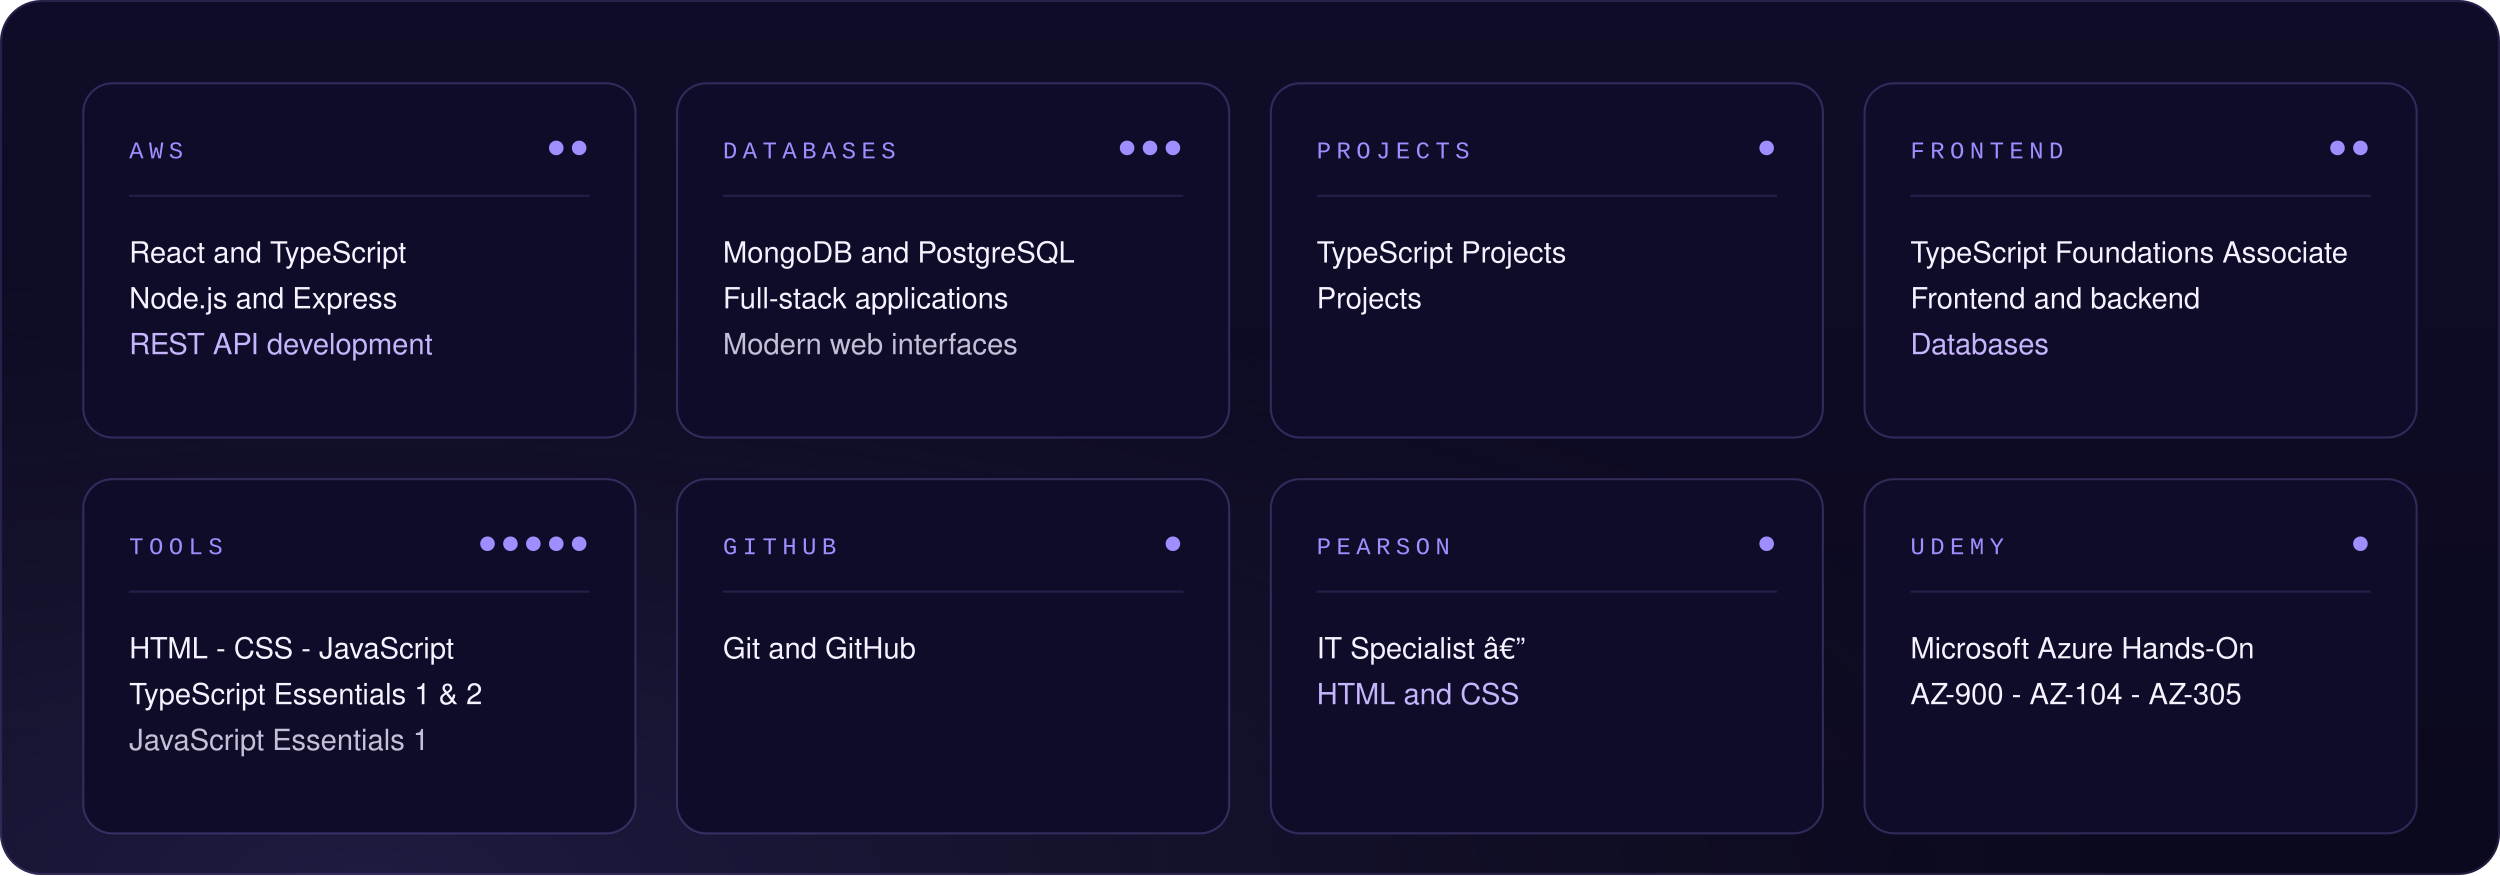
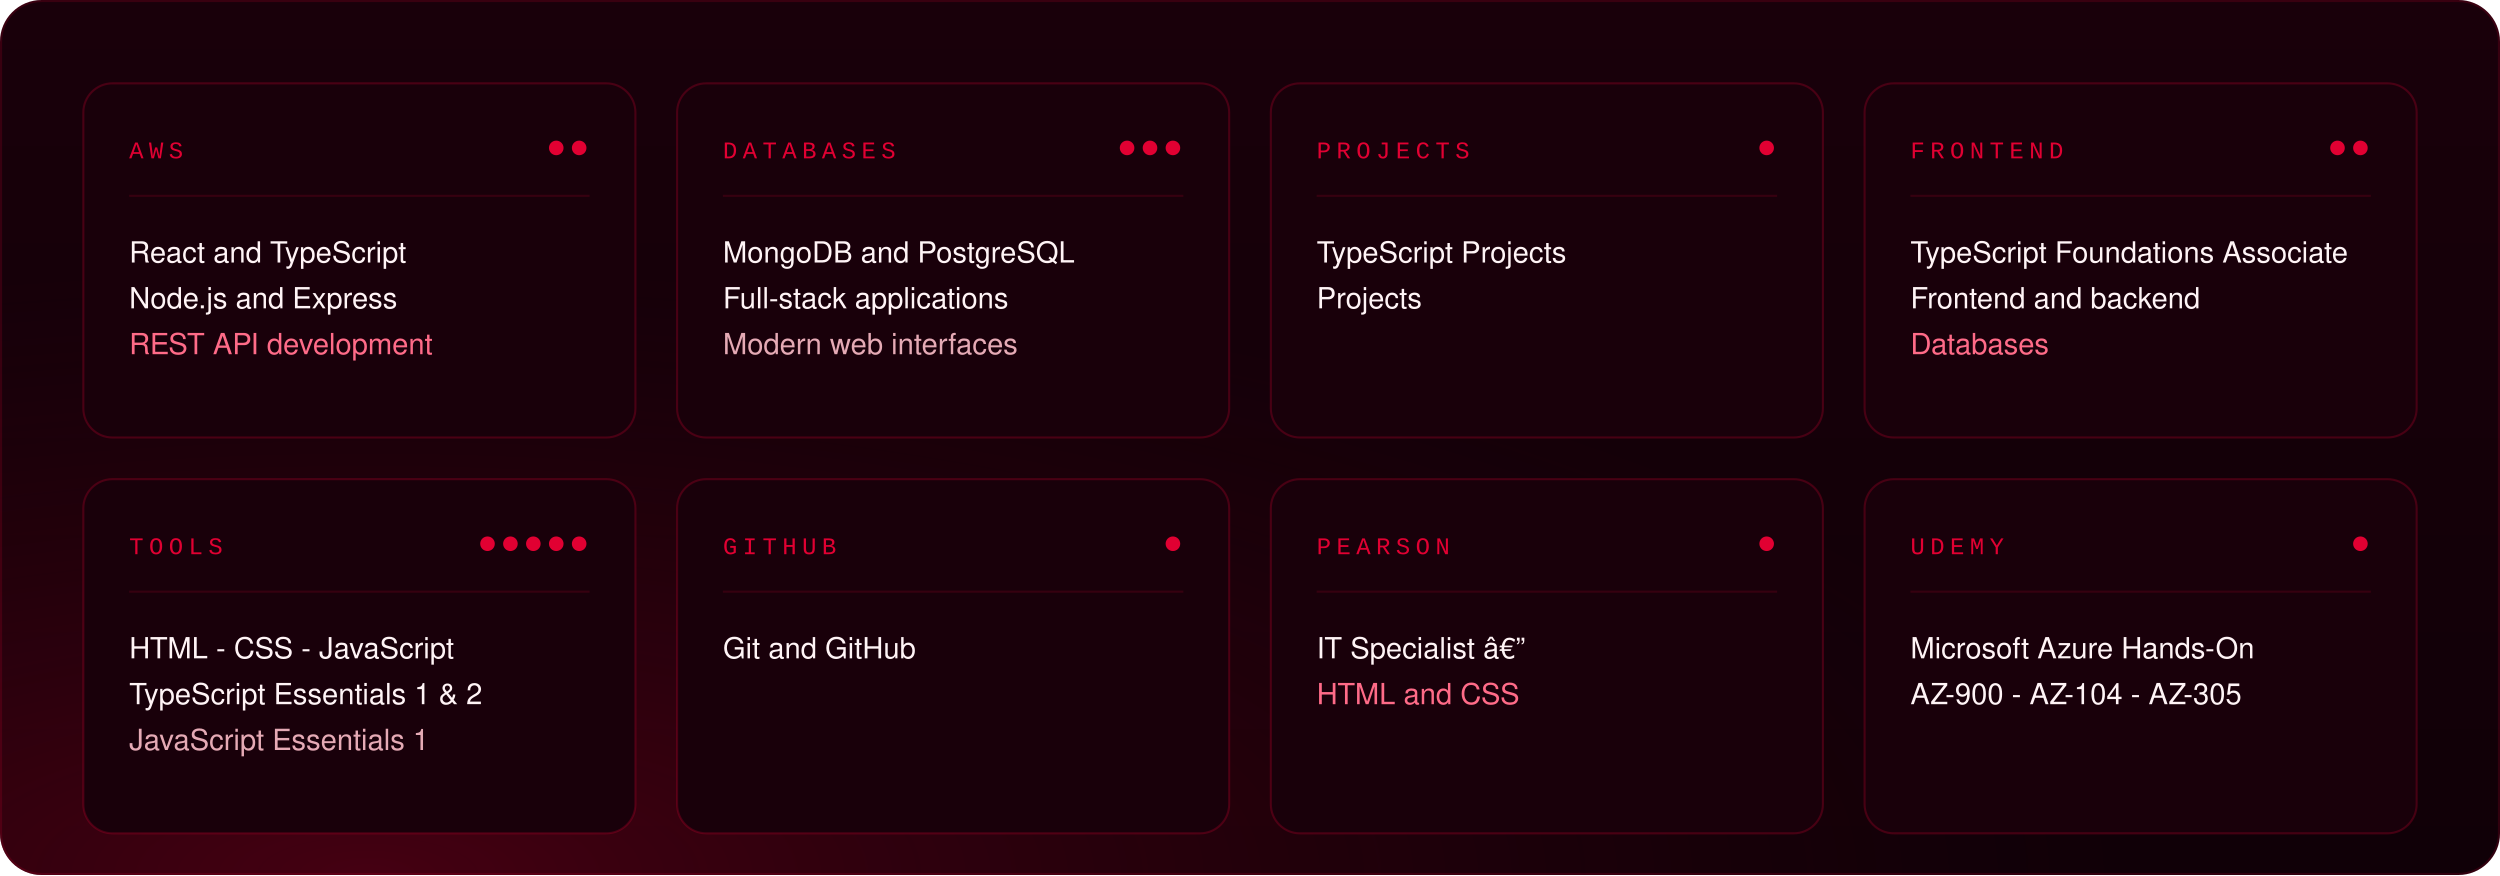
<svg xmlns="http://www.w3.org/2000/svg" viewBox="0 0 1200 420" width="1200" height="420" role="img" aria-labelledby="ce-t ce-d">
  <defs>
    <linearGradient id="ce-bg" x1="0" y1="0" x2="0" y2="1">
-       <stop offset="0" stop-color="#0f0c29" />
-       <stop offset="1" stop-color="#0b091d" />
+       <stop offset="0" stop-color="#19000a" />
+       <stop offset="1" stop-color="#100007" />
    </linearGradient>
    <radialGradient id="ce-glow" cx="15%" cy="100%" r="70%">
-       <stop offset="0" stop-color="#302b63" stop-opacity=".5" />
-       <stop offset="1" stop-color="#24243e" stop-opacity="0" />
+       <stop offset="0" stop-color="#7a001c" stop-opacity=".5" />
+       <stop offset="1" stop-color="#3d0010" stop-opacity="0" />
    </radialGradient>
    <linearGradient id="ce-edge" x1="0" y1="0" x2="1" y2="1">
-       <stop offset="0" stop-color="#F5F3FF" />
-       <stop offset=".5" stop-color="#C4B5FD" />
-       <stop offset="1" stop-color="#9D8FFF" stop-opacity="0" />
+       <stop offset="0" stop-color="#fff4f6" />
+       <stop offset=".5" stop-color="#ff6b88" />
+       <stop offset="1" stop-color="#e10032" stop-opacity="0" />
    </linearGradient>
  </defs>
  <style>
    .ce-serif { font-family: Georgia, "Iowan Old Style", "Palatino Linotype", "Times New Roman", serif; }
    .ce-mono { font-family: ui-monospace, SFMono-Regular, Menlo, Consolas, "Liberation Mono", monospace; }
    .ce-sans { font-family: -apple-system, BlinkMacSystemFont, "Segoe UI", Helvetica, Arial, sans-serif; }
    .ce-tile { animation: ce-in 1s cubic-bezier(.34,1.3,.64,1) both; }
    .ce-edge { stroke-dasharray: 870; stroke-dashoffset: 870; animation: ce-edge 6s cubic-bezier(.65,0,.35,1) infinite; }
    @keyframes ce-in { from { opacity: 0; transform: translateY(18px) scale(.97); } to { opacity: 1; transform: none; } }
    @keyframes ce-edge { 0% { stroke-dashoffset: 870; opacity: 1; } 40% { stroke-dashoffset: 0; opacity: 1; } 60%, 100% { stroke-dashoffset: 0; opacity: 0; } }
    @media (prefers-reduced-motion: reduce) { .ce-tile { animation: none; } .ce-edge { display: none; } }
  </style>
  <rect width="1200" height="420" rx="20" fill="url(#ce-bg)" />
  <rect width="1200" height="420" rx="20" fill="url(#ce-glow)" />
-   <rect x=".5" y=".5" width="1199" height="419" rx="19.5" fill="none" stroke="#9D8FFF" stroke-opacity=".16" />
+   <rect x=".5" y=".5" width="1199" height="419" rx="19.5" fill="none" stroke="#e10032" stroke-opacity=".16" />
  <g class="ce-tile" style="animation-delay:0.20s">
    <g transform="translate(40 40)">
-       <rect width="265" height="170" rx="14" fill="#0f0c29" stroke="#9D8FFF" stroke-opacity=".24" />
+       <rect width="265" height="170" rx="14" fill="#19000a" stroke="#e10032" stroke-opacity=".24" />
      <rect width="265" height="170" rx="14" fill="none" stroke="url(#ce-edge)" stroke-width="1.2" class="ce-edge" style="animation-delay:2.00s" />
-       <text class="ce-mono" x="22" y="36" font-size="11.5" letter-spacing="2.6" fill="#9D8FFF">AWS</text>
-       <circle cx="238" cy="31" r="3.5" fill="#9D8FFF" />
-       <circle cx="227" cy="31" r="3.5" fill="#9D8FFF" />
-       <line x1="22" y1="54" x2="243" y2="54" stroke="#9D8FFF" stroke-opacity=".15" />
-       <text class="ce-sans" x="22" y="86" font-size="14" fill="#F5F3FF">React and TypeScript</text>
-       <text class="ce-sans" x="22" y="108" font-size="14" fill="#F5F3FF">Node.js and Express</text>
-       <text class="ce-sans" x="22" y="130" font-size="14" fill="#C4B5FD">REST API development</text>
+       <text class="ce-mono" x="22" y="36" font-size="11.5" letter-spacing="2.6" fill="#e10032">AWS</text>
+       <circle cx="238" cy="31" r="3.5" fill="#e10032" />
+       <circle cx="227" cy="31" r="3.5" fill="#e10032" />
+       <line x1="22" y1="54" x2="243" y2="54" stroke="#e10032" stroke-opacity=".15" />
+       <text class="ce-sans" x="22" y="86" font-size="14" fill="#fff4f6">React and TypeScript</text>
+       <text class="ce-sans" x="22" y="108" font-size="14" fill="#fff4f6">Node.js and Express</text>
+       <text class="ce-sans" x="22" y="130" font-size="14" fill="#ff6b88">REST API development</text>
    </g>
  </g>
  <g class="ce-tile" style="animation-delay:0.32s">
    <g transform="translate(325 40)">
-       <rect width="265" height="170" rx="14" fill="#0f0c29" stroke="#9D8FFF" stroke-opacity=".24" />
+       <rect width="265" height="170" rx="14" fill="#19000a" stroke="#e10032" stroke-opacity=".24" />
      <rect width="265" height="170" rx="14" fill="none" stroke="url(#ce-edge)" stroke-width="1.2" class="ce-edge" style="animation-delay:2.35s" />
-       <text class="ce-mono" x="22" y="36" font-size="11.5" letter-spacing="2.6" fill="#9D8FFF">DATABASES</text>
-       <circle cx="238" cy="31" r="3.5" fill="#9D8FFF" />
-       <circle cx="227" cy="31" r="3.5" fill="#9D8FFF" />
-       <circle cx="216" cy="31" r="3.5" fill="#9D8FFF" />
-       <line x1="22" y1="54" x2="243" y2="54" stroke="#9D8FFF" stroke-opacity=".15" />
-       <text class="ce-sans" x="22" y="86" font-size="14" fill="#F5F3FF">MongoDB and PostgreSQL</text>
-       <text class="ce-sans" x="22" y="108" font-size="14" fill="#F5F3FF">Full-stack applications</text>
-       <text class="ce-sans" x="22" y="130" font-size="14" fill="#C4C0D8">Modern web interfaces</text>
+       <text class="ce-mono" x="22" y="36" font-size="11.5" letter-spacing="2.6" fill="#e10032">DATABASES</text>
+       <circle cx="238" cy="31" r="3.5" fill="#e10032" />
+       <circle cx="227" cy="31" r="3.5" fill="#e10032" />
+       <circle cx="216" cy="31" r="3.5" fill="#e10032" />
+       <line x1="22" y1="54" x2="243" y2="54" stroke="#e10032" stroke-opacity=".15" />
+       <text class="ce-sans" x="22" y="86" font-size="14" fill="#fff4f6">MongoDB and PostgreSQL</text>
+       <text class="ce-sans" x="22" y="108" font-size="14" fill="#fff4f6">Full-stack applications</text>
+       <text class="ce-sans" x="22" y="130" font-size="14" fill="#e5aab5">Modern web interfaces</text>
    </g>
  </g>
  <g class="ce-tile" style="animation-delay:0.44s">
    <g transform="translate(610 40)">
-       <rect width="265" height="170" rx="14" fill="#0f0c29" stroke="#9D8FFF" stroke-opacity=".24" />
+       <rect width="265" height="170" rx="14" fill="#19000a" stroke="#e10032" stroke-opacity=".24" />
      <rect width="265" height="170" rx="14" fill="none" stroke="url(#ce-edge)" stroke-width="1.2" class="ce-edge" style="animation-delay:2.70s" />
-       <text class="ce-mono" x="22" y="36" font-size="11.5" letter-spacing="2.6" fill="#9D8FFF">PROJECTS</text>
-       <circle cx="238" cy="31" r="3.5" fill="#9D8FFF" />
-       <line x1="22" y1="54" x2="243" y2="54" stroke="#9D8FFF" stroke-opacity=".15" />
-       <text class="ce-sans" x="22" y="86" font-size="14" fill="#F5F3FF">TypeScript Projects</text>
-       <text class="ce-sans" x="22" y="108" font-size="14" fill="#F5F3FF">Projects</text>
+       <text class="ce-mono" x="22" y="36" font-size="11.5" letter-spacing="2.6" fill="#e10032">PROJECTS</text>
+       <circle cx="238" cy="31" r="3.5" fill="#e10032" />
+       <line x1="22" y1="54" x2="243" y2="54" stroke="#e10032" stroke-opacity=".15" />
+       <text class="ce-sans" x="22" y="86" font-size="14" fill="#fff4f6">TypeScript Projects</text>
+       <text class="ce-sans" x="22" y="108" font-size="14" fill="#fff4f6">Projects</text>
    </g>
  </g>
  <g class="ce-tile" style="animation-delay:0.56s">
    <g transform="translate(895 40)">
-       <rect width="265" height="170" rx="14" fill="#0f0c29" stroke="#9D8FFF" stroke-opacity=".24" />
+       <rect width="265" height="170" rx="14" fill="#19000a" stroke="#e10032" stroke-opacity=".24" />
      <rect width="265" height="170" rx="14" fill="none" stroke="url(#ce-edge)" stroke-width="1.2" class="ce-edge" style="animation-delay:3.05s" />
-       <text class="ce-mono" x="22" y="36" font-size="11.5" letter-spacing="2.6" fill="#9D8FFF">FRONTEND</text>
-       <circle cx="238" cy="31" r="3.5" fill="#9D8FFF" />
-       <circle cx="227" cy="31" r="3.5" fill="#9D8FFF" />
-       <line x1="22" y1="54" x2="243" y2="54" stroke="#9D8FFF" stroke-opacity=".15" />
-       <text class="ce-sans" x="22" y="86" font-size="14" fill="#F5F3FF">TypeScript Foundations Associate</text>
-       <text class="ce-sans" x="22" y="108" font-size="14" fill="#F5F3FF">Frontend and backend</text>
-       <text class="ce-sans" x="22" y="130" font-size="14" fill="#C4B5FD">Databases</text>
+       <text class="ce-mono" x="22" y="36" font-size="11.5" letter-spacing="2.6" fill="#e10032">FRONTEND</text>
+       <circle cx="238" cy="31" r="3.5" fill="#e10032" />
+       <circle cx="227" cy="31" r="3.5" fill="#e10032" />
+       <line x1="22" y1="54" x2="243" y2="54" stroke="#e10032" stroke-opacity=".15" />
+       <text class="ce-sans" x="22" y="86" font-size="14" fill="#fff4f6">TypeScript Foundations Associate</text>
+       <text class="ce-sans" x="22" y="108" font-size="14" fill="#fff4f6">Frontend and backend</text>
+       <text class="ce-sans" x="22" y="130" font-size="14" fill="#ff6b88">Databases</text>
    </g>
  </g>
  <g class="ce-tile" style="animation-delay:0.68s">
    <g transform="translate(40 230)">
-       <rect width="265" height="170" rx="14" fill="#0f0c29" stroke="#9D8FFF" stroke-opacity=".24" />
+       <rect width="265" height="170" rx="14" fill="#19000a" stroke="#e10032" stroke-opacity=".24" />
      <rect width="265" height="170" rx="14" fill="none" stroke="url(#ce-edge)" stroke-width="1.2" class="ce-edge" style="animation-delay:3.40s" />
-       <text class="ce-mono" x="22" y="36" font-size="11.5" letter-spacing="2.6" fill="#9D8FFF">TOOLS</text>
-       <circle cx="238" cy="31" r="3.5" fill="#9D8FFF" />
-       <circle cx="227" cy="31" r="3.5" fill="#9D8FFF" />
-       <circle cx="216" cy="31" r="3.5" fill="#9D8FFF" />
-       <circle cx="205" cy="31" r="3.5" fill="#9D8FFF" />
-       <circle cx="194" cy="31" r="3.5" fill="#9D8FFF" />
-       <line x1="22" y1="54" x2="243" y2="54" stroke="#9D8FFF" stroke-opacity=".15" />
-       <text class="ce-sans" x="22" y="86" font-size="14" fill="#F5F3FF">HTML  -  CSS  -  JavaScript</text>
-       <text class="ce-sans" x="22" y="108" font-size="14" fill="#F5F3FF">TypeScript Essentials 1 &amp; 2</text>
-       <text class="ce-sans" x="22" y="130" font-size="14" fill="#C4C0D8">JavaScript Essentials 1</text>
+       <text class="ce-mono" x="22" y="36" font-size="11.5" letter-spacing="2.6" fill="#e10032">TOOLS</text>
+       <circle cx="238" cy="31" r="3.5" fill="#e10032" />
+       <circle cx="227" cy="31" r="3.5" fill="#e10032" />
+       <circle cx="216" cy="31" r="3.5" fill="#e10032" />
+       <circle cx="205" cy="31" r="3.5" fill="#e10032" />
+       <circle cx="194" cy="31" r="3.5" fill="#e10032" />
+       <line x1="22" y1="54" x2="243" y2="54" stroke="#e10032" stroke-opacity=".15" />
+       <text class="ce-sans" x="22" y="86" font-size="14" fill="#fff4f6">HTML  -  CSS  -  JavaScript</text>
+       <text class="ce-sans" x="22" y="108" font-size="14" fill="#fff4f6">TypeScript Essentials 1 &amp; 2</text>
+       <text class="ce-sans" x="22" y="130" font-size="14" fill="#e5aab5">JavaScript Essentials 1</text>
    </g>
  </g>
  <g class="ce-tile" style="animation-delay:0.80s">
    <g transform="translate(325 230)">
-       <rect width="265" height="170" rx="14" fill="#0f0c29" stroke="#9D8FFF" stroke-opacity=".24" />
+       <rect width="265" height="170" rx="14" fill="#19000a" stroke="#e10032" stroke-opacity=".24" />
      <rect width="265" height="170" rx="14" fill="none" stroke="url(#ce-edge)" stroke-width="1.2" class="ce-edge" style="animation-delay:3.75s" />
-       <text class="ce-mono" x="22" y="36" font-size="11.5" letter-spacing="2.6" fill="#9D8FFF">GITHUB</text>
-       <circle cx="238" cy="31" r="3.5" fill="#9D8FFF" />
-       <line x1="22" y1="54" x2="243" y2="54" stroke="#9D8FFF" stroke-opacity=".15" />
-       <text class="ce-sans" x="22" y="86" font-size="14" fill="#F5F3FF">Git and GitHub</text>
+       <text class="ce-mono" x="22" y="36" font-size="11.5" letter-spacing="2.6" fill="#e10032">GITHUB</text>
+       <circle cx="238" cy="31" r="3.5" fill="#e10032" />
+       <line x1="22" y1="54" x2="243" y2="54" stroke="#e10032" stroke-opacity=".15" />
+       <text class="ce-sans" x="22" y="86" font-size="14" fill="#fff4f6">Git and GitHub</text>
    </g>
  </g>
  <g class="ce-tile" style="animation-delay:0.92s">
    <g transform="translate(610 230)">
-       <rect width="265" height="170" rx="14" fill="#0f0c29" stroke="#9D8FFF" stroke-opacity=".24" />
+       <rect width="265" height="170" rx="14" fill="#19000a" stroke="#e10032" stroke-opacity=".24" />
      <rect width="265" height="170" rx="14" fill="none" stroke="url(#ce-edge)" stroke-width="1.2" class="ce-edge" style="animation-delay:4.10s" />
-       <text class="ce-mono" x="22" y="36" font-size="11.5" letter-spacing="2.6" fill="#9D8FFF">PEARSON</text>
-       <circle cx="238" cy="31" r="3.5" fill="#9D8FFF" />
-       <line x1="22" y1="54" x2="243" y2="54" stroke="#9D8FFF" stroke-opacity=".15" />
-       <text class="ce-sans" x="22" y="86" font-size="14" fill="#F5F3FF">IT Specialist â€”</text>
-       <text class="ce-sans" x="22" y="108" font-size="14" fill="#C4B5FD">HTML and CSS</text>
+       <text class="ce-mono" x="22" y="36" font-size="11.5" letter-spacing="2.6" fill="#e10032">PEARSON</text>
+       <circle cx="238" cy="31" r="3.5" fill="#e10032" />
+       <line x1="22" y1="54" x2="243" y2="54" stroke="#e10032" stroke-opacity=".15" />
+       <text class="ce-sans" x="22" y="86" font-size="14" fill="#fff4f6">IT Specialist â€”</text>
+       <text class="ce-sans" x="22" y="108" font-size="14" fill="#ff6b88">HTML and CSS</text>
    </g>
  </g>
  <g class="ce-tile" style="animation-delay:1.04s">
    <g transform="translate(895 230)">
-       <rect width="265" height="170" rx="14" fill="#0f0c29" stroke="#9D8FFF" stroke-opacity=".24" />
+       <rect width="265" height="170" rx="14" fill="#19000a" stroke="#e10032" stroke-opacity=".24" />
      <rect width="265" height="170" rx="14" fill="none" stroke="url(#ce-edge)" stroke-width="1.2" class="ce-edge" style="animation-delay:4.45s" />
-       <text class="ce-mono" x="22" y="36" font-size="11.5" letter-spacing="2.6" fill="#9D8FFF">UDEMY</text>
-       <circle cx="238" cy="31" r="3.5" fill="#9D8FFF" />
-       <line x1="22" y1="54" x2="243" y2="54" stroke="#9D8FFF" stroke-opacity=".15" />
-       <text class="ce-sans" x="22" y="86" font-size="14" fill="#F5F3FF">Microsoft Azure Hands-On</text>
-       <text class="ce-sans" x="22" y="108" font-size="14" fill="#F5F3FF">AZ-900  -  AZ-104  -  AZ-305</text>
+       <text class="ce-mono" x="22" y="36" font-size="11.5" letter-spacing="2.6" fill="#e10032">UDEMY</text>
+       <circle cx="238" cy="31" r="3.5" fill="#e10032" />
+       <line x1="22" y1="54" x2="243" y2="54" stroke="#e10032" stroke-opacity=".15" />
+       <text class="ce-sans" x="22" y="86" font-size="14" fill="#fff4f6">Microsoft Azure Hands-On</text>
+       <text class="ce-sans" x="22" y="108" font-size="14" fill="#fff4f6">AZ-900  -  AZ-104  -  AZ-305</text>
    </g>
  </g>
</svg>
